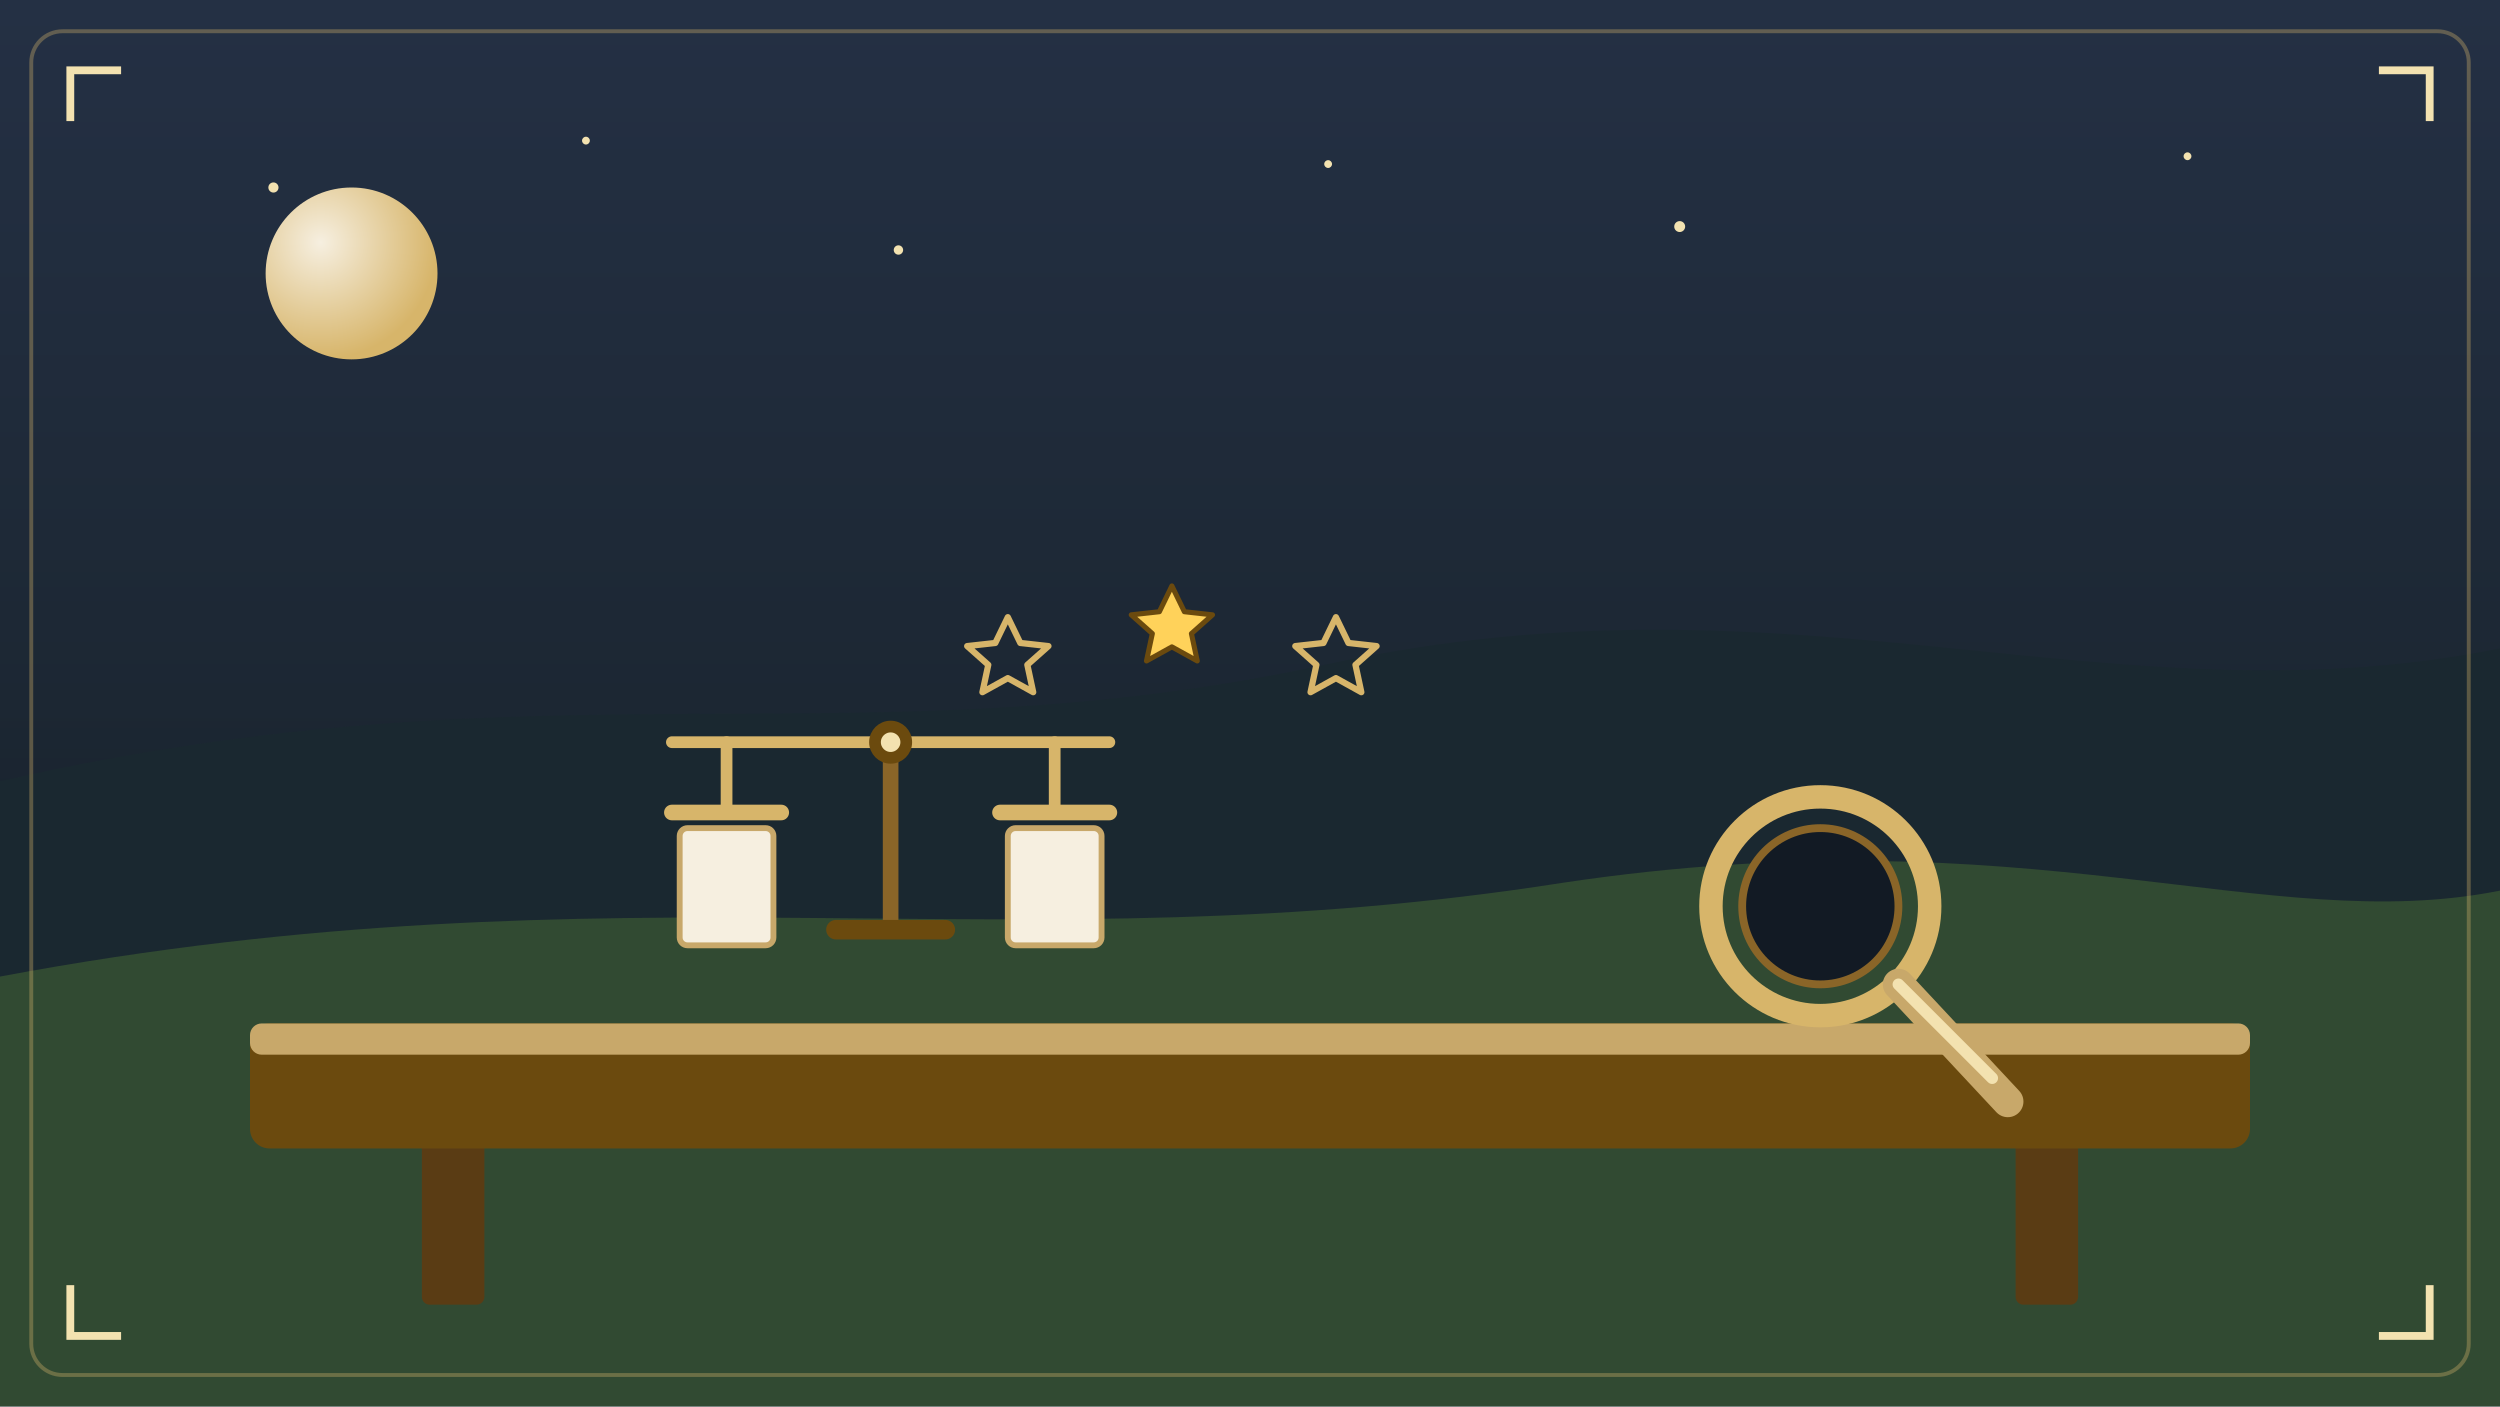
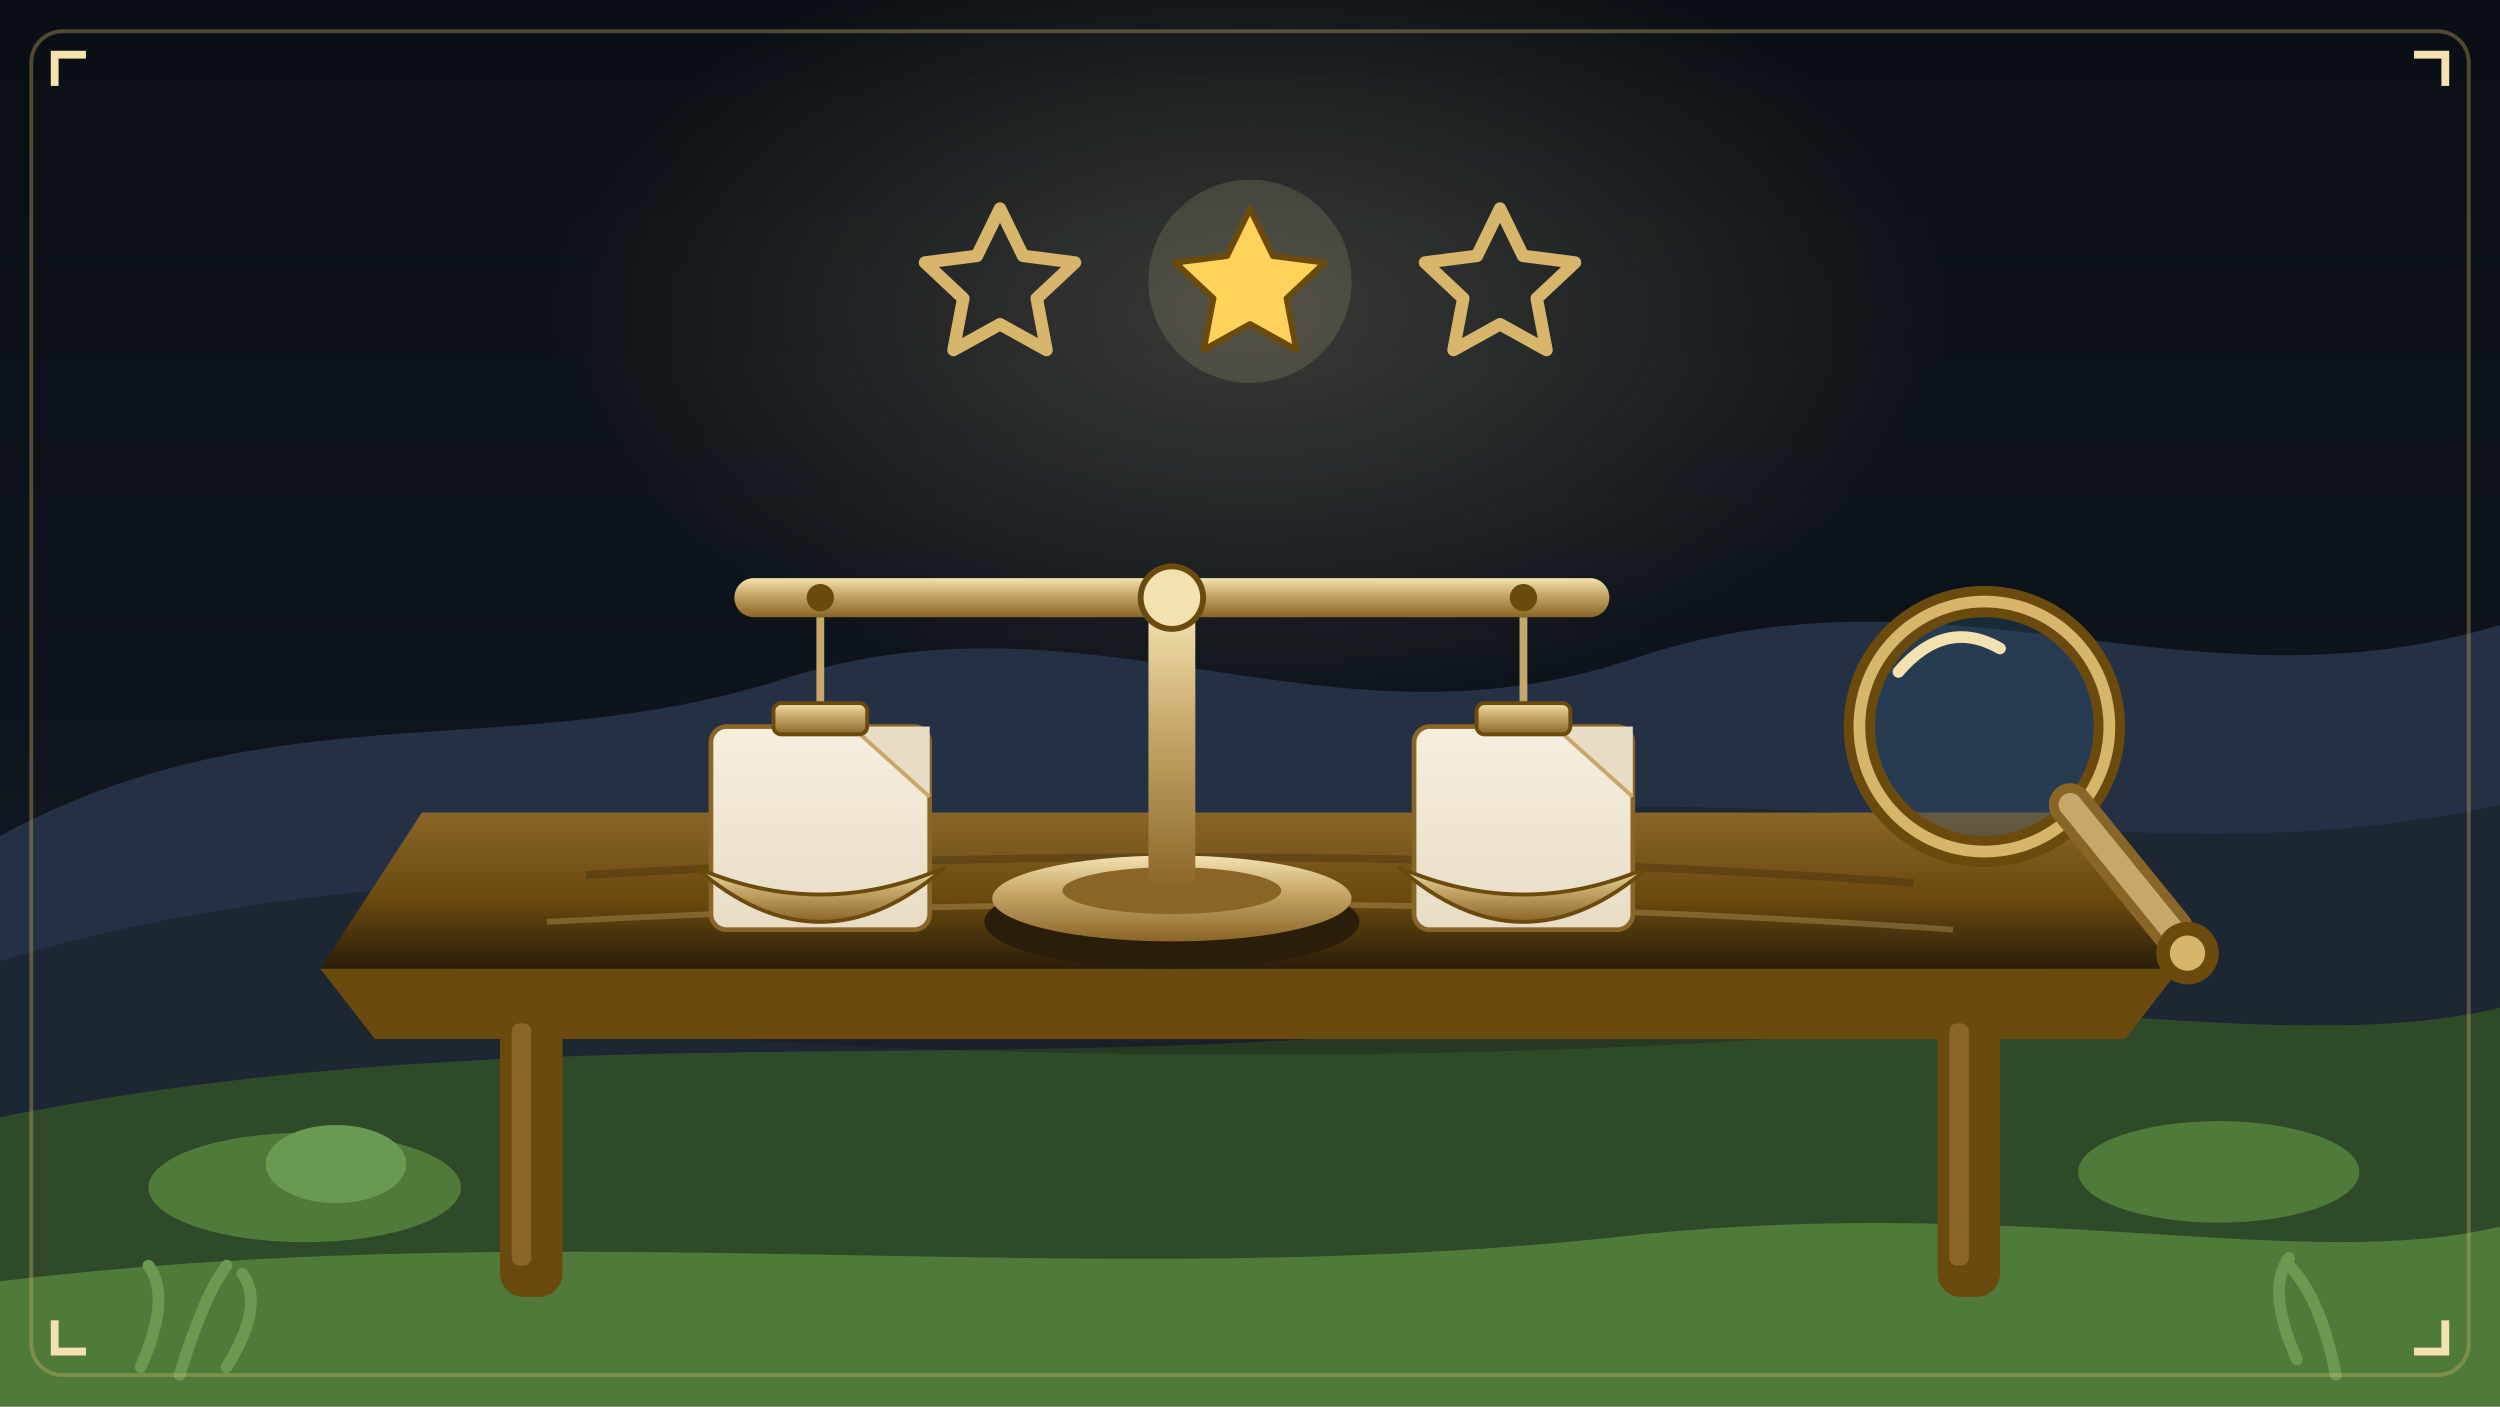
- <svg xmlns="http://www.w3.org/2000/svg" viewBox="0 0 640 360">
+ <svg xmlns="http://www.w3.org/2000/svg" viewBox="0 0 640 360" width="640" height="360">
  <defs>
    <linearGradient id="ev-sky" x1="0" y1="0" x2="0" y2="1">
-       <stop offset="0" stop-color="#243044" />
-       <stop offset=".5" stop-color="#1c2733" />
-       <stop offset="1" stop-color="#0e141c" />
+       <stop offset="0" stop-color="#0a0f15" />
+       <stop offset="0.5" stop-color="#0e141c" />
+       <stop offset="1" stop-color="#1c2733" />
    </linearGradient>
-     <radialGradient id="ev-moon" cx="32%" cy="32%" r="68%">
+     <linearGradient id="ev-wood" x1="0" y1="0" x2="0" y2="1">
+       <stop offset="0" stop-color="#8a6528" />
+       <stop offset="0.55" stop-color="#6b4a0e" />
+       <stop offset="1" stop-color="#2a1d0a" />
+     </linearGradient>
+     <linearGradient id="ev-brass" x1="0" y1="0" x2="0" y2="1">
+       <stop offset="0" stop-color="#f3e2b0" />
+       <stop offset="0.42" stop-color="#c8a86a" />
+       <stop offset="1" stop-color="#8a6528" />
+     </linearGradient>
+     <linearGradient id="ev-paper" x1="0" y1="0" x2="0" y2="1">
      <stop offset="0" stop-color="#f6efe0" />
-       <stop offset="1" stop-color="#d7b56a" />
+       <stop offset="1" stop-color="#e8dcc4" />
+     </linearGradient>
+     <radialGradient id="ev-glow" cx="0.5" cy="0.22" r="0.28">
+       <stop offset="0" stop-color="#f3e2b0" stop-opacity="0.2" />
+       <stop offset="1" stop-color="#f3e2b0" stop-opacity="0" />
    </radialGradient>
  </defs>
  <rect width="640" height="360" fill="url(#ev-sky)" />
-   <g fill="#f3e2b0">
-     <circle cx="70" cy="48" r="1.3" />
-     <circle cx="150" cy="36" r="1" />
-     <circle cx="230" cy="64" r="1.2" />
-     <circle cx="340" cy="42" r="1" />
-     <circle cx="430" cy="58" r="1.4" />
-     <circle cx="560" cy="40" r="1" />
+   <rect width="640" height="360" fill="url(#ev-glow)" />
+   <path d="M0 214 C70 176 130 196 200 174 C280 148 340 196 420 168 C500 142 560 184 640 160 L640 280 L0 280 Z" fill="#243044" />
+   <path d="M0 246 C120 210 220 236 340 214 C460 192 540 228 640 206 L640 320 L0 320 Z" fill="#1c2733" />
+   <path d="M0 286 C140 258 260 278 400 260 C500 248 580 272 640 258 L640 360 L0 360 Z" fill="#2f4a28" />
+   <path d="M0 328 C150 310 280 332 420 316 C520 306 590 326 640 314 L640 360 L0 360 Z" fill="#4f7a3a" />
+   <ellipse cx="78" cy="304" rx="40" ry="14" fill="#4f7a3a" />
+   <ellipse cx="86" cy="298" rx="18" ry="10" fill="#6a9a52" />
+   <ellipse cx="568" cy="300" rx="36" ry="13" fill="#4f7a3a" />
+   <ellipse cx="320" cy="252" rx="210" ry="18" fill="#0a0f15" opacity="0.28" />
+   <path d="M108 208 H532 L558 248 H82 Z" fill="url(#ev-wood)" />
+   <path d="M150 224 Q320 214 490 226" fill="none" stroke="#2a1d0a" stroke-width="2" opacity="0.28" />
+   <path d="M140 236 Q330 226 500 238" fill="none" stroke="#c8a86a" stroke-width="1.5" opacity="0.35" />
+   <path d="M82 248 H558 L544 266 H96 Z" fill="#6b4a0e" />
+   <rect x="128" y="258" width="16" height="74" rx="6" fill="#6b4a0e" />
+   <rect x="131" y="262" width="5" height="62" rx="2" fill="#8a6528" />
+   <rect x="496" y="258" width="16" height="74" rx="6" fill="#6b4a0e" />
+   <rect x="499" y="262" width="5" height="62" rx="2" fill="#8a6528" />
+   <ellipse cx="300" cy="236" rx="48" ry="12" fill="#2a1d0a" />
+   <ellipse cx="300" cy="230" rx="46" ry="11" fill="url(#ev-brass)" />
+   <ellipse cx="300" cy="228" rx="28" ry="6" fill="#8a6528" />
+   <rect x="294" y="156" width="12" height="72" rx="4" fill="url(#ev-brass)" />
+   <line x1="210" y1="158" x2="210" y2="182" stroke="#c8a86a" stroke-width="2" />
+   <line x1="390" y1="158" x2="390" y2="182" stroke="#c8a86a" stroke-width="2" />
+   <rect x="182" y="186" width="56" height="52" rx="4" fill="url(#ev-paper)" stroke="#8a6528" stroke-width="1.2" />
+   <path d="M218 186 L238 186 L238 204 Z" fill="#e8dcc4" />
+   <path d="M218 186 L238 204" fill="none" stroke="#c8a86a" stroke-width="1" />
+   <rect x="362" y="186" width="56" height="52" rx="4" fill="url(#ev-paper)" stroke="#8a6528" stroke-width="1.2" />
+   <path d="M398 186 L418 186 L418 204 Z" fill="#e8dcc4" />
+   <path d="M398 186 L418 204" fill="none" stroke="#c8a86a" stroke-width="1" />
+   <rect x="198" y="180" width="24" height="8" rx="2" fill="url(#ev-brass)" stroke="#6b4a0e" stroke-width="1" />
+   <rect x="378" y="180" width="24" height="8" rx="2" fill="url(#ev-brass)" stroke="#6b4a0e" stroke-width="1" />
+   <path d="M178 222 Q210 250 242 222 Q210 236 178 222 Z" fill="url(#ev-brass)" stroke="#6b4a0e" stroke-width="1" />
+   <path d="M358 222 Q390 250 422 222 Q390 236 358 222 Z" fill="url(#ev-brass)" stroke="#6b4a0e" stroke-width="1" />
+   <rect x="188" y="148" width="224" height="10" rx="5" fill="url(#ev-brass)" />
+   <circle cx="210" cy="153" r="3.5" fill="#6b4a0e" />
+   <circle cx="390" cy="153" r="3.5" fill="#6b4a0e" />
+   <circle cx="300" cy="153" r="8" fill="#f3e2b0" stroke="#6b4a0e" stroke-width="1.5" />
+   <circle cx="508" cy="186" r="32" fill="#2a4e66" opacity="0.4" />
+   <circle cx="508" cy="186" r="32" fill="none" stroke="#6b4a0e" stroke-width="8" />
+   <circle cx="508" cy="186" r="32" fill="none" stroke="#d7b56a" stroke-width="3" />
+   <path d="M486 172 q12 -14 26 -6" fill="none" stroke="#f3e2b0" stroke-width="3" stroke-linecap="round" />
+   <path d="M530 206 L556 238" stroke="#8a6528" stroke-width="11" stroke-linecap="round" />
+   <path d="M530 206 L556 238" stroke="#c8a86a" stroke-width="6" stroke-linecap="round" />
+   <circle cx="560" cy="244" r="8" fill="#6b4a0e" />
+   <circle cx="560" cy="244" r="4.5" fill="#d7b56a" />
+   <g fill="none" stroke="#6a9a52" stroke-width="3" stroke-linecap="round">
+     <path d="M36 350 q8 -18 2 -26" />
+     <path d="M46 352 q6 -20 12 -28" />
+     <path d="M58 350 q10 -16 4 -24" />
+     <path d="M588 348 q-8 -18 -2 -26" />
+     <path d="M598 352 q-4 -20 -12 -28" />
  </g>
-   <circle cx="90" cy="70" r="22" fill="url(#ev-moon)" />
-   <path d="M0 200C140 168 220 196 340 170C460 144 540 186 640 166V360H0Z" fill="#1a2830" />
-   <path d="M0 250C160 220 260 248 400 226C520 208 580 240 640 228V360H0Z" fill="#314a32" />
-   <rect x="108" y="292" width="16" height="42" rx="2" fill="#5a3c14" />
-   <rect x="516" y="292" width="16" height="42" rx="2" fill="#5a3c14" />
-   <rect x="64" y="262" width="512" height="32" rx="5" fill="#6b4a0e" />
-   <rect x="64" y="262" width="512" height="8" rx="3" fill="#c8a86a" />
-   <g transform="translate(150 168)" fill="none" stroke="#d7b56a" stroke-width="3" stroke-linecap="round">
-     <path d="M78 70V22" stroke="#8a6528" stroke-width="4" />
-     <path d="M64 70h28" stroke="#6b4a0e" stroke-width="5" />
-     <path d="M22 22h112" />
-     <path d="M36 22v18" />
-     <path d="M120 22v18" />
-     <path d="M22 40h28" stroke-width="4" />
-     <path d="M106 40h28" stroke-width="4" />
-     <circle cx="78" cy="22" r="4" fill="#f3e2b0" stroke="#6b4a0e" />
-     <rect x="24" y="44" width="24" height="30" rx="2" fill="#f6efe0" stroke="#c8a86a" stroke-width="1.5" />
-     <rect x="108" y="44" width="24" height="30" rx="2" fill="#f6efe0" stroke="#c8a86a" stroke-width="1.5" />
+   <circle cx="320" cy="72" r="26" fill="#f3e2b0" opacity="0.14" />
+   <g fill="none" stroke="#d7b56a" stroke-width="1.6" stroke-linejoin="round" vector-effect="non-scaling-stroke">
+     <path transform="translate(256 72) scale(2)" d="M0 -9.3 2.95 -3.25 9.6 -2.4 4.7 2.2 5.95 8.8 0 5.5 -5.95 8.8 -4.7 2.2 -9.6 -2.4 -2.95 -3.25 Z" />
+     <path transform="translate(384 72) scale(2)" d="M0 -9.3 2.95 -3.25 9.6 -2.4 4.7 2.2 5.95 8.8 0 5.5 -5.95 8.8 -4.7 2.2 -9.6 -2.4 -2.95 -3.25 Z" />
  </g>
-   <g transform="translate(430 196)">
-     <circle cx="36" cy="36" r="28" fill="none" stroke="#d7b56a" stroke-width="6" />
-     <circle cx="36" cy="36" r="20" fill="#121a24" stroke="#8a6528" stroke-width="2" />
-     <line x1="56" y1="56" x2="84" y2="86" stroke="#c8a86a" stroke-width="8" stroke-linecap="round" />
-     <line x1="56" y1="56" x2="80" y2="80" stroke="#f3e2b0" stroke-width="3" stroke-linecap="round" />
-   </g>
-   <g fill="#ffd25a" stroke="#6b4a0e" stroke-width="1.3" stroke-linejoin="round">
-     <path d="M300 150l3.2 6.6 7.2.8-5.4 4.8 1.5 7-6.5-3.6-6.5 3.6 1.5-7-5.4-4.8 7.2-.8z" />
-   </g>
-   <g fill="none" stroke="#d7b56a" stroke-width="1.6" stroke-linejoin="round">
-     <path d="M258 158l3.2 6.6 7.2.8-5.4 4.8 1.5 7-6.5-3.6-6.5 3.6 1.5-7-5.4-4.8 7.2-.8z" />
-     <path d="M342 158l3.2 6.6 7.2.8-5.4 4.8 1.5 7-6.5-3.6-6.5 3.6 1.5-7-5.4-4.8 7.2-.8z" />
-   </g>
-   <rect x="8" y="8" width="624" height="344" rx="8" fill="none" stroke="#d7b56a" stroke-opacity=".35" />
-   <g stroke="#f3e2b0" stroke-width="2" fill="none" stroke-linecap="square">
-     <path d="M18 30V18H30" />
-     <path d="M610 18H622V30" />
-     <path d="M18 330V342H30" />
-     <path d="M610 342H622V330" />
+   <path transform="translate(320 72) scale(2)" d="M0 -9.3 2.95 -3.25 9.6 -2.4 4.7 2.2 5.95 8.8 0 5.5 -5.95 8.8 -4.7 2.2 -9.6 -2.4 -2.95 -3.25 Z" fill="#ffd25a" stroke="#6b4a0e" stroke-width="1.6" stroke-linejoin="round" vector-effect="non-scaling-stroke" />
+   <rect x="8" y="8" width="624" height="344" rx="8" fill="none" stroke="#d7b56a" stroke-width="1" opacity="0.35" />
+   <g fill="none" stroke="#f3e2b0" stroke-width="2" stroke-linecap="butt" stroke-linejoin="miter">
+     <path d="M14 22 V14 H22" />
+     <path d="M618 14 H626 V22" />
+     <path d="M22 346 H14 V338" />
+     <path d="M618 346 H626 V338" />
  </g>
</svg>
